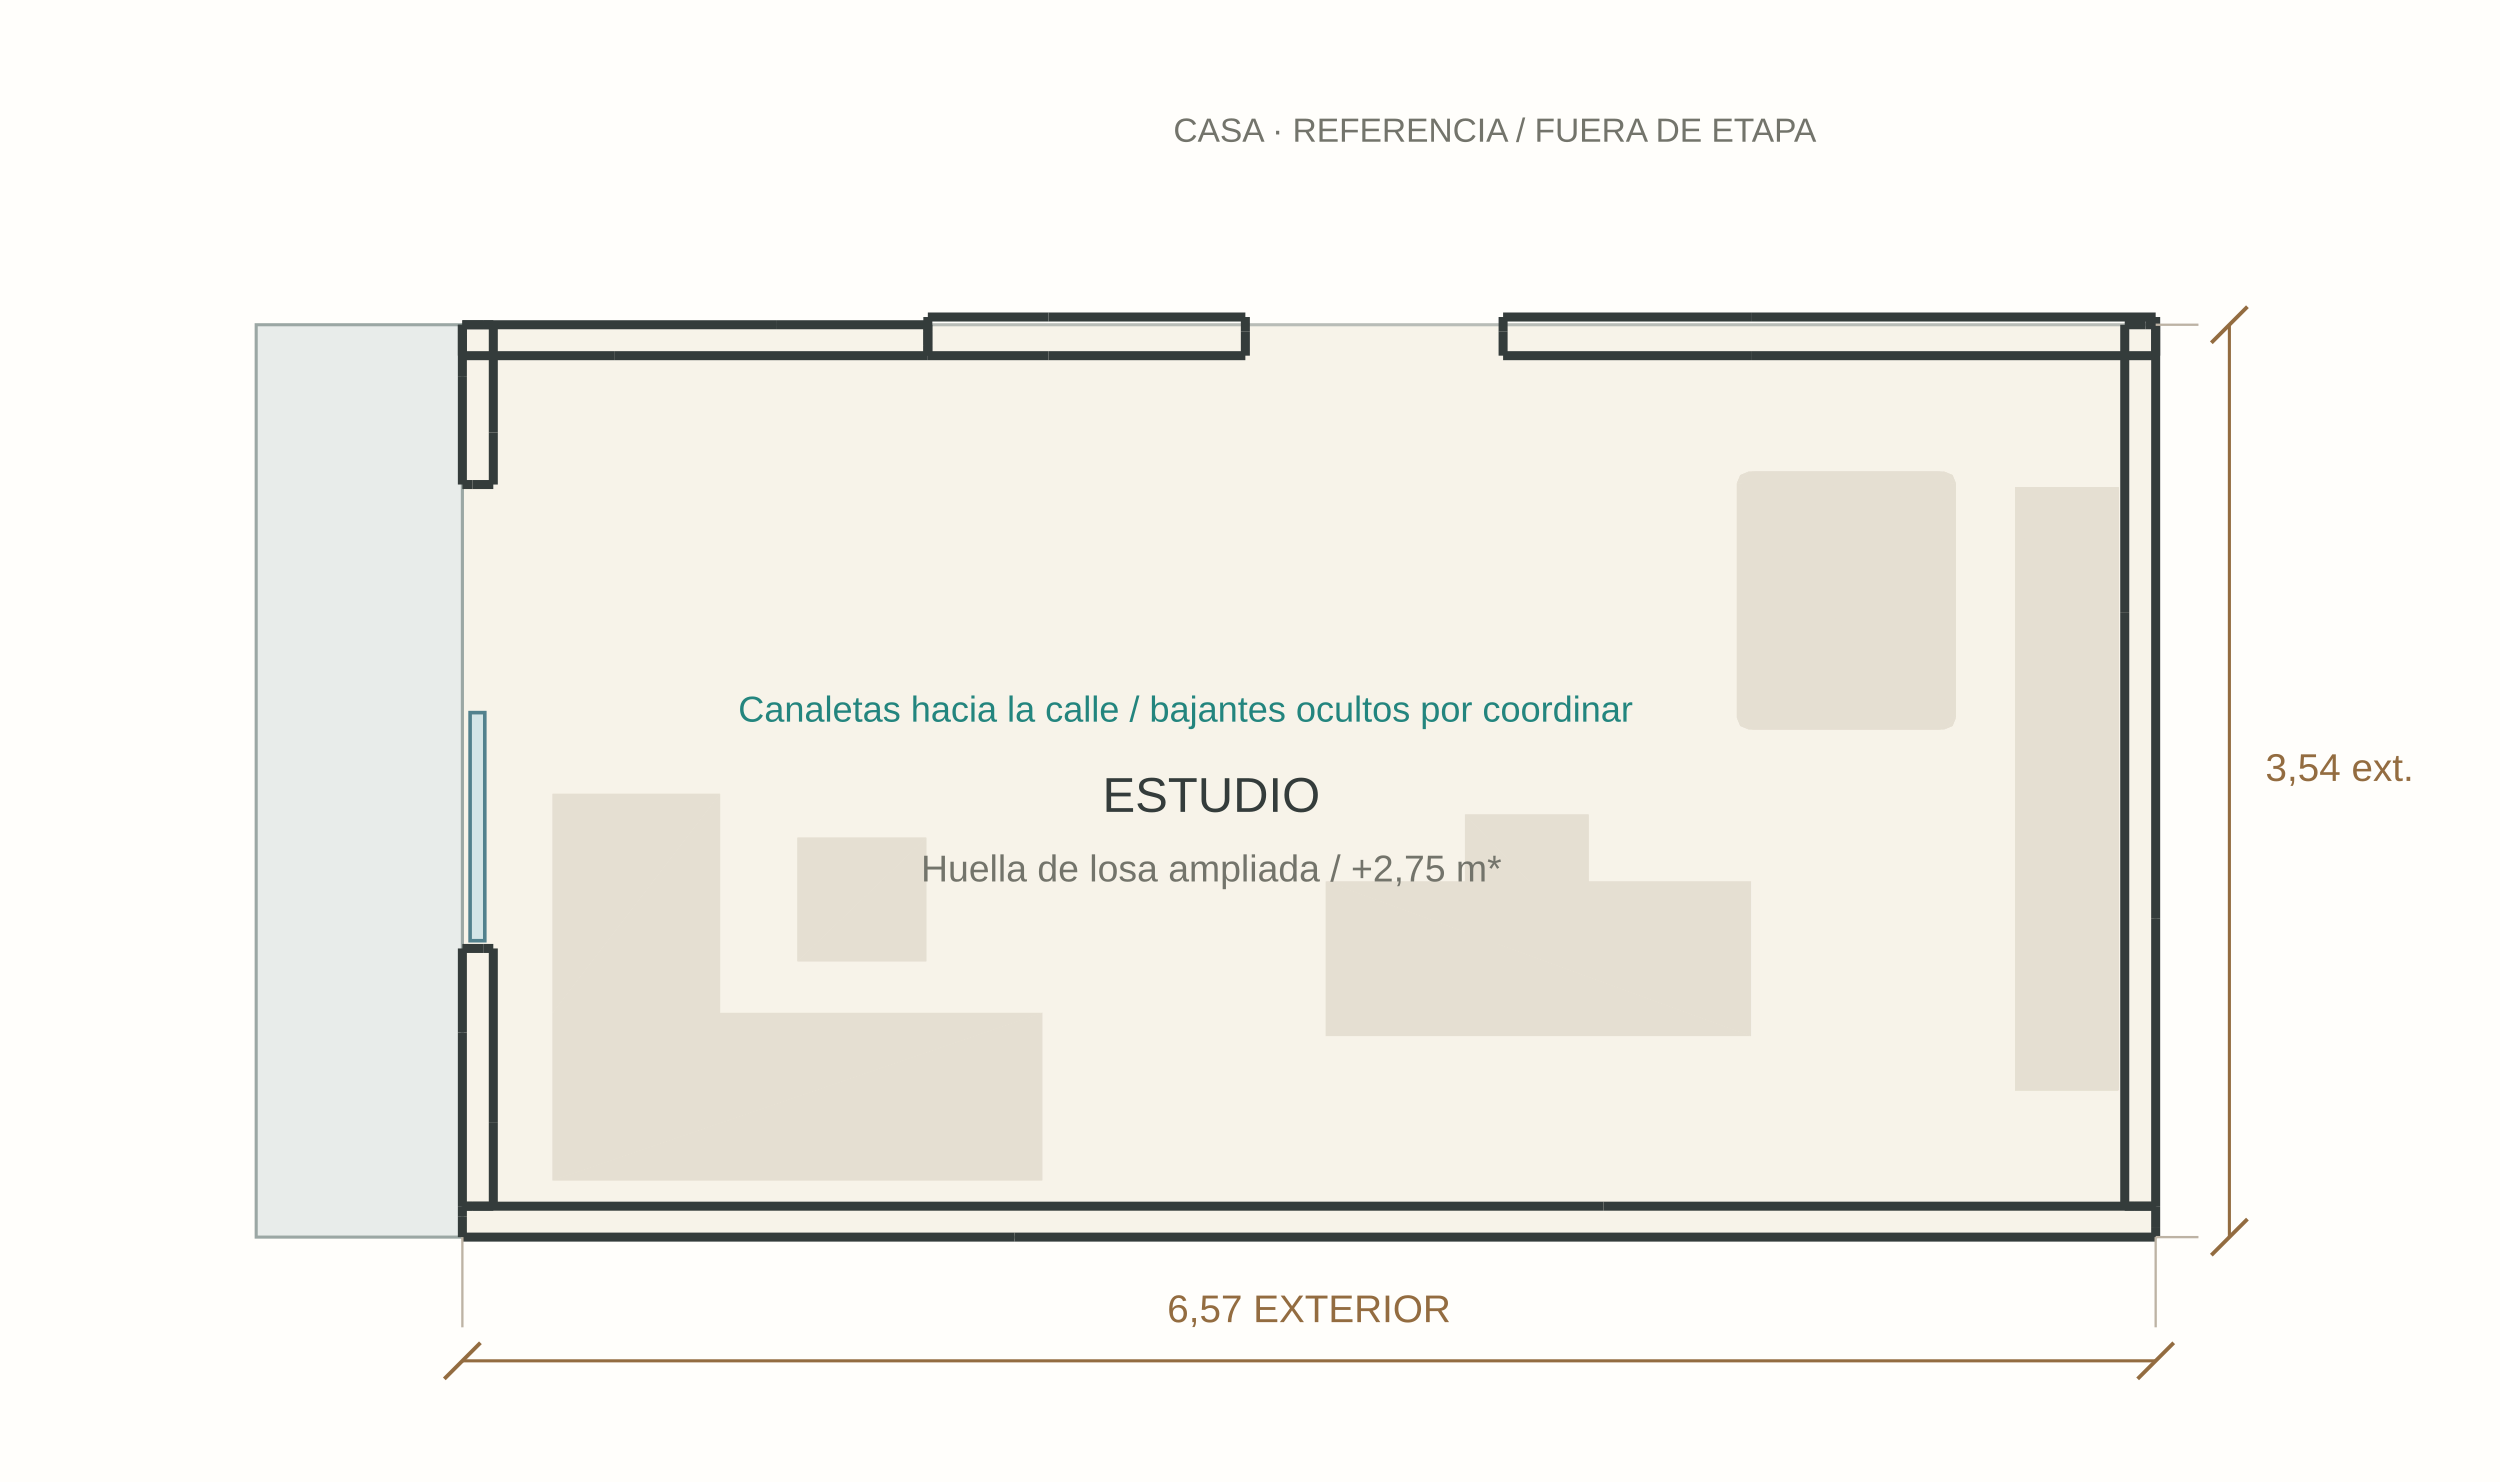
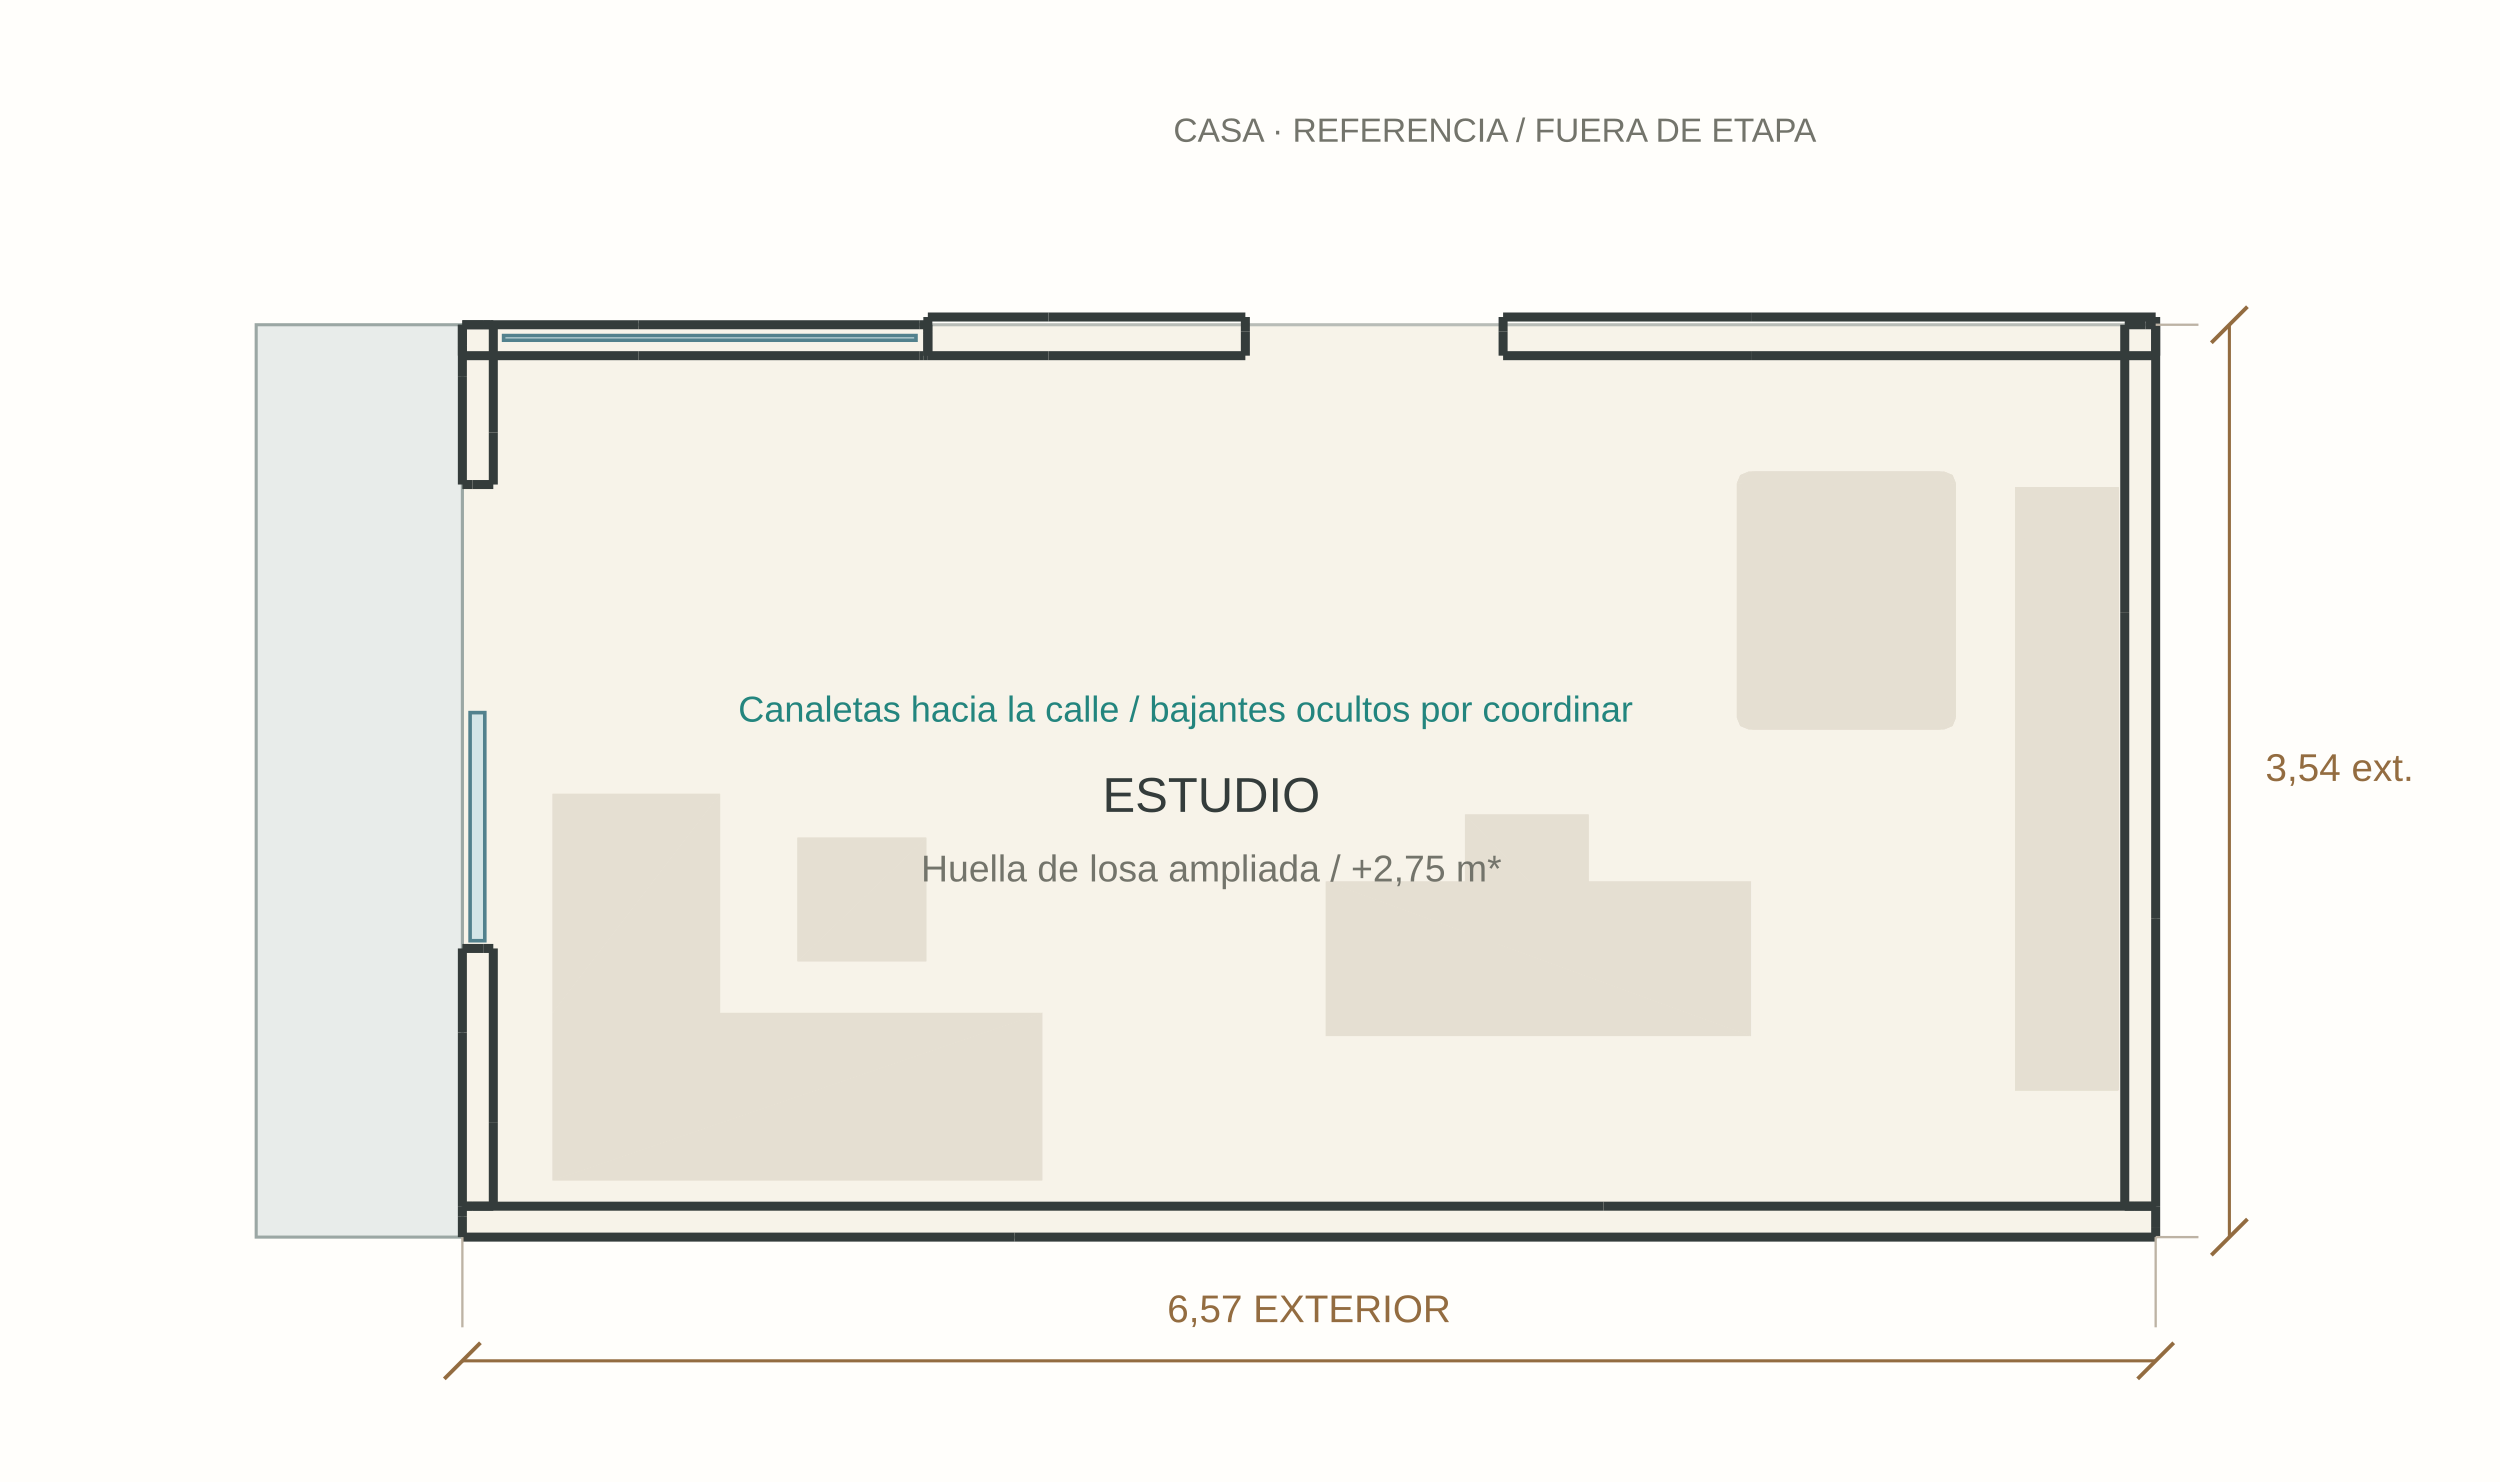
<svg xmlns="http://www.w3.org/2000/svg" viewBox="0 0 776.0 460.0" role="img" aria-label="Pluvial oculto · Coordinar con caída hacia la calle">
  <rect width="100%" height="100%" fill="#fffefb" />
  <polygon points="143.52,384.0 669.12,384.0 669.12,100.8 143.52,100.8" fill="#f7f3e9" stroke="#b8bcb7" stroke-width="0.96" />
  <polygon points="79.52,384.0 143.52,384.0 143.52,100.8 79.52,100.8" fill="#e8ecea" stroke="#9ba7a4" stroke-width="0.96" />
  <polyline points="288.0,110.4 288.0,102.96" fill="none" stroke="#343c3b" stroke-width="2.8" />
  <polyline points="288.0,102.96 288.0,98.4" fill="none" stroke="#343c3b" stroke-width="2.8" />
  <polyline points="386.56,110.4 325.453,110.4" fill="none" stroke="#343c3b" stroke-width="2.8" />
  <polyline points="325.453,110.4 288.0,110.4" fill="none" stroke="#343c3b" stroke-width="2.8" />
  <polyline points="386.56,98.4 325.453,98.4" fill="none" stroke="#343c3b" stroke-width="2.8" />
  <polyline points="325.453,98.4 288.0,98.4" fill="none" stroke="#343c3b" stroke-width="2.8" />
  <polyline points="386.56,110.4 386.56,102.96" fill="none" stroke="#343c3b" stroke-width="2.8" />
  <polyline points="386.56,102.96 386.56,98.4" fill="none" stroke="#343c3b" stroke-width="2.8" />
  <polyline points="669.12,110.4 543.533,110.4" fill="none" stroke="#343c3b" stroke-width="2.8" />
  <polyline points="543.533,110.4 466.56,110.4" fill="none" stroke="#343c3b" stroke-width="2.8" />
  <polyline points="669.12,110.4 669.12,102.96" fill="none" stroke="#343c3b" stroke-width="2.8" />
  <polyline points="669.12,102.96 669.12,98.4" fill="none" stroke="#343c3b" stroke-width="2.8" />
  <polyline points="466.56,110.4 466.56,102.96" fill="none" stroke="#343c3b" stroke-width="2.8" />
  <polyline points="466.56,102.96 466.56,98.4" fill="none" stroke="#343c3b" stroke-width="2.8" />
  <polyline points="669.12,98.4 543.533,98.4" fill="none" stroke="#343c3b" stroke-width="2.8" />
  <polyline points="543.533,98.4 466.56,98.4" fill="none" stroke="#343c3b" stroke-width="2.8" />
  <polyline points="669.12,384.0 314.911,384.0" fill="none" stroke="#343c3b" stroke-width="2.8" />
  <polyline points="314.911,384.0 143.52,384.0" fill="none" stroke="#343c3b" stroke-width="2.8" />
  <polyline points="669.12,374.4 669.12,380.87" fill="none" stroke="#343c3b" stroke-width="2.8" />
  <polyline points="669.12,380.87 669.12,384.0" fill="none" stroke="#343c3b" stroke-width="2.8" />
  <polyline points="143.52,374.4 497.729,374.4" fill="none" stroke="#343c3b" stroke-width="2.8" />
  <polyline points="497.729,374.4 669.12,374.4" fill="none" stroke="#343c3b" stroke-width="2.8" />
  <polyline points="143.52,384.0 143.52,377.53" fill="none" stroke="#343c3b" stroke-width="2.8" />
  <polyline points="143.52,377.53 143.52,374.4" fill="none" stroke="#343c3b" stroke-width="2.8" />
  <polyline points="669.12,374.4 662.65,374.4" fill="none" stroke="#343c3b" stroke-width="2.8" />
  <polyline points="662.65,374.4 659.52,374.4" fill="none" stroke="#343c3b" stroke-width="2.8" />
  <polyline points="669.12,100.8 669.12,285.183" fill="none" stroke="#343c3b" stroke-width="2.8" />
  <polyline points="669.12,285.183 669.12,374.4" fill="none" stroke="#343c3b" stroke-width="2.8" />
  <polyline points="659.52,100.8 665.99,100.8" fill="none" stroke="#343c3b" stroke-width="2.8" />
  <polyline points="665.99,100.8 669.12,100.8" fill="none" stroke="#343c3b" stroke-width="2.8" />
  <polyline points="659.52,374.4 659.52,190.017" fill="none" stroke="#343c3b" stroke-width="2.8" />
  <polyline points="659.52,190.017 659.52,100.8" fill="none" stroke="#343c3b" stroke-width="2.8" />
  <polyline points="153.12,374.4 146.65,374.4" fill="none" stroke="#343c3b" stroke-width="2.8" />
  <polyline points="146.65,374.4 143.52,374.4" fill="none" stroke="#343c3b" stroke-width="2.8" />
  <polyline points="153.12,294.4 153.12,348.313" fill="none" stroke="#343c3b" stroke-width="2.8" />
  <polyline points="153.12,348.313 153.12,374.4" fill="none" stroke="#343c3b" stroke-width="2.8" />
  <polyline points="143.52,294.4 149.99,294.4" fill="none" stroke="#343c3b" stroke-width="2.8" />
  <polyline points="149.99,294.4 153.12,294.4" fill="none" stroke="#343c3b" stroke-width="2.8" />
  <polyline points="143.52,374.4 143.52,320.487" fill="none" stroke="#343c3b" stroke-width="2.8" />
  <polyline points="143.52,320.487 143.52,294.4" fill="none" stroke="#343c3b" stroke-width="2.8" />
  <polyline points="153.12,150.4 146.65,150.4" fill="none" stroke="#343c3b" stroke-width="2.8" />
  <polyline points="146.65,150.4 143.52,150.4" fill="none" stroke="#343c3b" stroke-width="2.8" />
  <polyline points="153.12,100.8 153.12,134.226" fill="none" stroke="#343c3b" stroke-width="2.8" />
  <polyline points="153.12,134.226 153.12,150.4" fill="none" stroke="#343c3b" stroke-width="2.8" />
  <polyline points="143.52,100.8 149.99,100.8" fill="none" stroke="#343c3b" stroke-width="2.8" />
  <polyline points="149.99,100.8 153.12,100.8" fill="none" stroke="#343c3b" stroke-width="2.8" />
  <polyline points="143.52,150.4 143.52,116.974" fill="none" stroke="#343c3b" stroke-width="2.8" />
  <polyline points="143.52,116.974 143.52,100.8" fill="none" stroke="#343c3b" stroke-width="2.8" />
-   <polyline points="288.0,110.4 190.633,110.4" fill="none" stroke="#343c3b" stroke-width="2.8" />
-   <polyline points="190.633,110.4 143.52,110.4" fill="none" stroke="#343c3b" stroke-width="2.8" />
-   <polyline points="288.0,100.8 288.0,107.27" fill="none" stroke="#343c3b" stroke-width="2.8" />
-   <polyline points="288.0,107.27 288.0,110.4" fill="none" stroke="#343c3b" stroke-width="2.8" />
-   <polyline points="143.52,100.8 240.887,100.8" fill="none" stroke="#343c3b" stroke-width="2.8" />
-   <polyline points="240.887,100.8 288.0,100.8" fill="none" stroke="#343c3b" stroke-width="2.8" />
-   <polyline points="143.52,110.4 143.52,103.93" fill="none" stroke="#343c3b" stroke-width="2.8" />
-   <polyline points="143.52,103.93 143.52,100.8" fill="none" stroke="#343c3b" stroke-width="2.8" />
+   <polyline points="288.0,110.4 288.0,103.93" fill="none" stroke="#343c3b" stroke-width="2.8" />
+   <polyline points="288.0,103.93 288.0,100.8" fill="none" stroke="#343c3b" stroke-width="2.8" />
+   <polyline points="152.247,110.4 143.52,110.4" fill="none" stroke="#343c3b" stroke-width="2.8" />
+   <polyline points="285.491,110.4 198.218,110.4" fill="none" stroke="#343c3b" stroke-width="2.8" />
+   <polyline points="198.218,110.4 152.247,110.4" fill="none" stroke="#343c3b" stroke-width="2.8" />
+   <polyline points="288.0,110.4 286.585,110.4" fill="none" stroke="#343c3b" stroke-width="2.8" />
+   <polyline points="286.585,110.4 285.491,110.4" fill="none" stroke="#343c3b" stroke-width="2.8" />
+   <polyline points="143.52,110.4 143.52,107.27" fill="none" stroke="#343c3b" stroke-width="2.8" />
+   <polyline points="143.52,107.27 143.52,100.8" fill="none" stroke="#343c3b" stroke-width="2.8" />
+   <polyline points="152.247,100.8 198.218,100.8" fill="none" stroke="#343c3b" stroke-width="2.8" />
+   <polyline points="152.247,100.8 143.52,100.8" fill="none" stroke="#343c3b" stroke-width="2.8" />
+   <polyline points="285.491,100.8 198.218,100.8" fill="none" stroke="#343c3b" stroke-width="2.8" />
+   <polyline points="288.0,100.8 285.491,100.8" fill="none" stroke="#343c3b" stroke-width="2.8" />
  <polygon points="171.52,366.4 323.52,314.4 323.52,366.4" fill="#e5dfd2" stroke="none" stroke-width="0.64" data-plan-furniture="true" />
  <polygon points="171.52,366.4 171.52,314.4 323.52,314.4" fill="#e5dfd2" stroke="none" stroke-width="0.64" data-plan-furniture="true" />
  <polygon points="171.52,366.4 323.52,366.4 323.52,314.4" fill="#e5dfd2" stroke="none" stroke-width="0.64" data-plan-furniture="true" />
  <polygon points="171.52,366.4 323.52,314.4 171.52,314.4" fill="#e5dfd2" stroke="none" stroke-width="0.64" data-plan-furniture="true" />
  <polygon points="171.52,314.4 223.52,246.4 223.52,314.4" fill="#e5dfd2" stroke="none" stroke-width="0.64" data-plan-furniture="true" />
  <polygon points="171.52,314.4 171.52,246.4 223.52,246.4" fill="#e5dfd2" stroke="none" stroke-width="0.64" data-plan-furniture="true" />
  <polygon points="171.52,314.4 223.52,314.4 223.52,246.4" fill="#e5dfd2" stroke="none" stroke-width="0.64" data-plan-furniture="true" />
  <polygon points="171.52,314.4 223.52,246.4 171.52,246.4" fill="#e5dfd2" stroke="none" stroke-width="0.64" data-plan-furniture="true" />
  <polygon points="411.52,273.6 543.52,321.6 411.52,321.6" fill="#e5dfd2" stroke="none" stroke-width="0.64" data-plan-furniture="true" />
  <polygon points="411.52,273.6 543.52,273.6 543.52,321.6" fill="#e5dfd2" stroke="none" stroke-width="0.64" data-plan-furniture="true" />
  <polygon points="411.52,273.6 411.52,321.6 543.52,321.6" fill="#e5dfd2" stroke="none" stroke-width="0.64" data-plan-furniture="true" />
  <polygon points="411.52,273.6 543.52,321.6 543.52,273.6" fill="#e5dfd2" stroke="none" stroke-width="0.64" data-plan-furniture="true" />
  <polygon points="542.728,146.392 539.12,150.0 540.176,147.456" fill="#e5dfd2" stroke="none" stroke-width="0.64" data-plan-furniture="true" />
  <polygon points="542.728,146.392 603.528,146.392 539.12,150.0" fill="#e5dfd2" stroke="none" stroke-width="0.64" data-plan-furniture="true" />
  <polygon points="606.072,147.448 607.128,150.0 603.528,146.392" fill="#e5dfd2" stroke="none" stroke-width="0.64" data-plan-furniture="true" />
  <polygon points="603.528,146.392 607.128,150.0 539.12,150.0" fill="#e5dfd2" stroke="none" stroke-width="0.64" data-plan-furniture="true" />
  <polygon points="539.12,222.8 542.728,226.408 540.176,225.352" fill="#e5dfd2" stroke="none" stroke-width="0.64" data-plan-furniture="true" />
  <polygon points="539.12,150.0 607.128,222.8 539.12,222.8" fill="#e5dfd2" stroke="none" stroke-width="0.64" data-plan-furniture="true" />
  <polygon points="607.128,150.0 607.128,222.8 539.12,150.0" fill="#e5dfd2" stroke="none" stroke-width="0.64" data-plan-furniture="true" />
  <polygon points="539.12,222.8 603.528,226.408 542.728,226.408" fill="#e5dfd2" stroke="none" stroke-width="0.64" data-plan-furniture="true" />
  <polygon points="607.128,222.8 603.528,226.408 539.12,222.8" fill="#e5dfd2" stroke="none" stroke-width="0.64" data-plan-furniture="true" />
  <polygon points="607.128,222.8 606.072,225.344 603.528,226.408" fill="#e5dfd2" stroke="none" stroke-width="0.64" data-plan-furniture="true" />
  <polygon points="539.12,150.0 542.728,146.392 540.176,147.456" fill="#e5dfd2" stroke="none" stroke-width="0.64" data-plan-furniture="true" />
  <polygon points="603.528,146.392 542.728,146.392 539.12,150.0" fill="#e5dfd2" stroke="none" stroke-width="0.64" data-plan-furniture="true" />
  <polygon points="607.128,150.0 606.072,147.448 603.528,146.392" fill="#e5dfd2" stroke="none" stroke-width="0.64" data-plan-furniture="true" />
  <polygon points="607.128,150.0 603.528,146.392 539.12,150.0" fill="#e5dfd2" stroke="none" stroke-width="0.64" data-plan-furniture="true" />
  <polygon points="542.728,226.408 539.12,222.8 540.176,225.352" fill="#e5dfd2" stroke="none" stroke-width="0.64" data-plan-furniture="true" />
  <polygon points="607.128,222.8 539.12,150.0 539.12,222.8" fill="#e5dfd2" stroke="none" stroke-width="0.64" data-plan-furniture="true" />
  <polygon points="607.128,222.8 607.128,150.0 539.12,150.0" fill="#e5dfd2" stroke="none" stroke-width="0.64" data-plan-furniture="true" />
  <polygon points="603.528,226.408 539.12,222.8 542.728,226.408" fill="#e5dfd2" stroke="none" stroke-width="0.64" data-plan-furniture="true" />
  <polygon points="603.528,226.408 607.128,222.8 539.12,222.8" fill="#e5dfd2" stroke="none" stroke-width="0.64" data-plan-furniture="true" />
  <polygon points="606.072,225.344 607.128,222.8 603.528,226.408" fill="#e5dfd2" stroke="none" stroke-width="0.64" data-plan-furniture="true" />
  <polygon points="542.184,156.264 544.72,155.2 541.128,158.8" fill="#e5dfd2" stroke="none" stroke-width="0.64" data-plan-furniture="true" />
  <polygon points="587.264,156.248 588.328,158.8 584.728,155.2" fill="#e5dfd2" stroke="none" stroke-width="0.64" data-plan-furniture="true" />
  <polygon points="584.728,155.2 588.328,158.8 544.72,155.2" fill="#e5dfd2" stroke="none" stroke-width="0.64" data-plan-furniture="true" />
  <polygon points="544.72,155.2 588.328,158.8 541.128,158.8" fill="#e5dfd2" stroke="none" stroke-width="0.64" data-plan-furniture="true" />
  <polygon points="541.128,214.0 544.72,217.6 542.184,216.536" fill="#e5dfd2" stroke="none" stroke-width="0.64" data-plan-furniture="true" />
  <polygon points="541.128,158.8 588.328,214.0 541.128,214.0" fill="#e5dfd2" stroke="none" stroke-width="0.64" data-plan-furniture="true" />
  <polygon points="588.328,158.8 588.328,214.0 541.128,158.8" fill="#e5dfd2" stroke="none" stroke-width="0.64" data-plan-furniture="true" />
  <polygon points="541.128,214.0 584.728,217.6 544.72,217.6" fill="#e5dfd2" stroke="none" stroke-width="0.64" data-plan-furniture="true" />
  <polygon points="588.328,214.0 584.728,217.6 541.128,214.0" fill="#e5dfd2" stroke="none" stroke-width="0.64" data-plan-furniture="true" />
  <polygon points="588.328,214.0 587.272,216.544 584.728,217.6" fill="#e5dfd2" stroke="none" stroke-width="0.64" data-plan-furniture="true" />
  <polygon points="544.72,155.2 542.184,156.264 541.128,158.8" fill="#e5dfd2" stroke="none" stroke-width="0.64" data-plan-furniture="true" />
  <polygon points="588.328,158.8 587.264,156.248 584.728,155.2" fill="#e5dfd2" stroke="none" stroke-width="0.64" data-plan-furniture="true" />
  <polygon points="588.328,158.8 584.728,155.2 544.72,155.2" fill="#e5dfd2" stroke="none" stroke-width="0.64" data-plan-furniture="true" />
  <polygon points="588.328,158.8 544.72,155.2 541.128,158.8" fill="#e5dfd2" stroke="none" stroke-width="0.64" data-plan-furniture="true" />
  <polygon points="544.72,217.6 541.128,214.0 542.184,216.536" fill="#e5dfd2" stroke="none" stroke-width="0.64" data-plan-furniture="true" />
  <polygon points="588.328,214.0 541.128,158.8 541.128,214.0" fill="#e5dfd2" stroke="none" stroke-width="0.64" data-plan-furniture="true" />
  <polygon points="588.328,214.0 588.328,158.8 541.128,158.8" fill="#e5dfd2" stroke="none" stroke-width="0.64" data-plan-furniture="true" />
  <polygon points="584.728,217.6 541.128,214.0 544.72,217.6" fill="#e5dfd2" stroke="none" stroke-width="0.64" data-plan-furniture="true" />
  <polygon points="584.728,217.6 588.328,214.0 541.128,214.0" fill="#e5dfd2" stroke="none" stroke-width="0.64" data-plan-furniture="true" />
  <polygon points="587.272,216.544 588.328,214.0 584.728,217.6" fill="#e5dfd2" stroke="none" stroke-width="0.64" data-plan-furniture="true" />
  <polygon points="588.184,155.456 590.72,154.408 587.128,158.0" fill="#e5dfd2" stroke="none" stroke-width="0.64" data-plan-furniture="true" />
  <polygon points="590.72,154.408 601.92,154.4 587.128,158.0" fill="#e5dfd2" stroke="none" stroke-width="0.64" data-plan-furniture="true" />
  <polygon points="604.472,155.448 605.528,158.0 601.92,154.4" fill="#e5dfd2" stroke="none" stroke-width="0.64" data-plan-furniture="true" />
  <polygon points="601.92,154.4 605.528,158.0 587.128,158.0" fill="#e5dfd2" stroke="none" stroke-width="0.64" data-plan-furniture="true" />
  <polygon points="605.528,158.0 587.128,214.8 587.128,158.0" fill="#e5dfd2" stroke="none" stroke-width="0.64" data-plan-furniture="true" />
  <polygon points="587.128,214.8 590.72,218.4 588.184,217.344" fill="#e5dfd2" stroke="none" stroke-width="0.64" data-plan-furniture="true" />
  <polygon points="590.72,218.4 605.528,214.8 601.92,218.392" fill="#e5dfd2" stroke="none" stroke-width="0.64" data-plan-furniture="true" />
  <polygon points="605.528,158.0 605.528,214.8 587.128,214.8" fill="#e5dfd2" stroke="none" stroke-width="0.64" data-plan-furniture="true" />
  <polygon points="587.128,214.8 605.528,214.8 590.72,218.4" fill="#e5dfd2" stroke="none" stroke-width="0.64" data-plan-furniture="true" />
  <polygon points="605.528,214.8 604.472,217.352 601.92,218.392" fill="#e5dfd2" stroke="none" stroke-width="0.64" data-plan-furniture="true" />
  <polygon points="590.72,154.408 588.184,155.456 587.128,158.0" fill="#e5dfd2" stroke="none" stroke-width="0.64" data-plan-furniture="true" />
  <polygon points="601.92,154.4 590.72,154.408 587.128,158.0" fill="#e5dfd2" stroke="none" stroke-width="0.64" data-plan-furniture="true" />
  <polygon points="605.528,158.0 604.472,155.448 601.92,154.4" fill="#e5dfd2" stroke="none" stroke-width="0.64" data-plan-furniture="true" />
  <polygon points="605.528,158.0 601.92,154.4 587.128,158.0" fill="#e5dfd2" stroke="none" stroke-width="0.64" data-plan-furniture="true" />
  <polygon points="587.128,214.8 605.528,158.0 587.128,158.0" fill="#e5dfd2" stroke="none" stroke-width="0.64" data-plan-furniture="true" />
  <polygon points="590.72,218.4 587.128,214.8 588.184,217.344" fill="#e5dfd2" stroke="none" stroke-width="0.64" data-plan-furniture="true" />
  <polygon points="605.528,214.8 590.72,218.4 601.92,218.392" fill="#e5dfd2" stroke="none" stroke-width="0.64" data-plan-furniture="true" />
  <polygon points="605.528,214.8 605.528,158.0 587.128,214.8" fill="#e5dfd2" stroke="none" stroke-width="0.64" data-plan-furniture="true" />
  <polygon points="605.528,214.8 587.128,214.8 590.72,218.4" fill="#e5dfd2" stroke="none" stroke-width="0.64" data-plan-furniture="true" />
  <polygon points="604.472,217.352 605.528,214.8 601.92,218.392" fill="#e5dfd2" stroke="none" stroke-width="0.64" data-plan-furniture="true" />
  <polygon points="543.928,146.4 540.728,149.6 541.664,147.336" fill="#e5dfd2" stroke="none" stroke-width="0.64" data-plan-furniture="true" />
  <polygon points="543.928,146.4 540.72,152.808 540.728,149.6" fill="#e5dfd2" stroke="none" stroke-width="0.64" data-plan-furniture="true" />
  <polygon points="540.72,152.808 543.928,156.0 541.664,155.064" fill="#e5dfd2" stroke="none" stroke-width="0.64" data-plan-furniture="true" />
  <polygon points="543.928,146.4 543.928,156.0 540.72,152.808" fill="#e5dfd2" stroke="none" stroke-width="0.64" data-plan-furniture="true" />
  <polygon points="604.592,147.336 605.52,149.6 602.32,146.4" fill="#e5dfd2" stroke="none" stroke-width="0.64" data-plan-furniture="true" />
  <polygon points="602.32,146.4 602.328,156.0 543.928,146.4" fill="#e5dfd2" stroke="none" stroke-width="0.64" data-plan-furniture="true" />
  <polygon points="543.928,146.4 602.328,156.0 543.928,156.0" fill="#e5dfd2" stroke="none" stroke-width="0.64" data-plan-furniture="true" />
  <polygon points="605.52,149.6 605.536,152.8 602.32,146.4" fill="#e5dfd2" stroke="none" stroke-width="0.64" data-plan-furniture="true" />
  <polygon points="602.32,146.4 605.536,152.8 602.328,156.0" fill="#e5dfd2" stroke="none" stroke-width="0.64" data-plan-furniture="true" />
  <polygon points="605.536,152.8 604.592,155.064 602.328,156.0" fill="#e5dfd2" stroke="none" stroke-width="0.64" data-plan-furniture="true" />
  <polygon points="540.728,149.6 543.928,146.4 541.664,147.336" fill="#e5dfd2" stroke="none" stroke-width="0.64" data-plan-furniture="true" />
  <polygon points="540.72,152.808 543.928,146.4 540.728,149.6" fill="#e5dfd2" stroke="none" stroke-width="0.64" data-plan-furniture="true" />
  <polygon points="543.928,156.0 540.72,152.808 541.664,155.064" fill="#e5dfd2" stroke="none" stroke-width="0.64" data-plan-furniture="true" />
  <polygon points="543.928,156.0 543.928,146.4 540.72,152.808" fill="#e5dfd2" stroke="none" stroke-width="0.64" data-plan-furniture="true" />
  <polygon points="605.52,149.6 604.592,147.336 602.32,146.4" fill="#e5dfd2" stroke="none" stroke-width="0.64" data-plan-furniture="true" />
  <polygon points="602.328,156.0 602.32,146.4 543.928,146.4" fill="#e5dfd2" stroke="none" stroke-width="0.64" data-plan-furniture="true" />
  <polygon points="602.328,156.0 543.928,146.4 543.928,156.0" fill="#e5dfd2" stroke="none" stroke-width="0.64" data-plan-furniture="true" />
  <polygon points="605.536,152.8 605.52,149.6 602.32,146.4" fill="#e5dfd2" stroke="none" stroke-width="0.64" data-plan-furniture="true" />
  <polygon points="605.536,152.8 602.32,146.4 602.328,156.0" fill="#e5dfd2" stroke="none" stroke-width="0.64" data-plan-furniture="true" />
  <polygon points="604.592,155.064 605.536,152.8 602.328,156.0" fill="#e5dfd2" stroke="none" stroke-width="0.64" data-plan-furniture="true" />
  <polygon points="543.928,216.8 540.72,220.0 541.664,217.736" fill="#e5dfd2" stroke="none" stroke-width="0.64" data-plan-furniture="true" />
  <polygon points="540.728,223.2 543.928,226.4 541.664,225.464" fill="#e5dfd2" stroke="none" stroke-width="0.64" data-plan-furniture="true" />
  <polygon points="540.72,220.0 543.928,226.4 540.728,223.2" fill="#e5dfd2" stroke="none" stroke-width="0.64" data-plan-furniture="true" />
  <polygon points="543.928,216.8 543.928,226.4 540.72,220.0" fill="#e5dfd2" stroke="none" stroke-width="0.64" data-plan-furniture="true" />
  <polygon points="604.592,217.736 605.528,219.992 602.328,216.8" fill="#e5dfd2" stroke="none" stroke-width="0.64" data-plan-furniture="true" />
  <polygon points="602.328,216.8 602.32,226.4 543.928,216.8" fill="#e5dfd2" stroke="none" stroke-width="0.64" data-plan-furniture="true" />
  <polygon points="543.928,216.8 602.32,226.4 543.928,226.4" fill="#e5dfd2" stroke="none" stroke-width="0.64" data-plan-furniture="true" />
  <polygon points="605.528,219.992 602.32,226.4 602.328,216.8" fill="#e5dfd2" stroke="none" stroke-width="0.64" data-plan-furniture="true" />
  <polygon points="605.528,219.992 605.52,223.2 602.32,226.4" fill="#e5dfd2" stroke="none" stroke-width="0.64" data-plan-furniture="true" />
  <polygon points="605.52,223.2 604.592,225.464 602.32,226.4" fill="#e5dfd2" stroke="none" stroke-width="0.64" data-plan-furniture="true" />
  <polygon points="540.72,220.0 543.928,216.8 541.664,217.736" fill="#e5dfd2" stroke="none" stroke-width="0.64" data-plan-furniture="true" />
  <polygon points="543.928,226.4 540.728,223.2 541.664,225.464" fill="#e5dfd2" stroke="none" stroke-width="0.64" data-plan-furniture="true" />
  <polygon points="543.928,226.4 540.72,220.0 540.728,223.2" fill="#e5dfd2" stroke="none" stroke-width="0.64" data-plan-furniture="true" />
  <polygon points="543.928,226.4 543.928,216.8 540.72,220.0" fill="#e5dfd2" stroke="none" stroke-width="0.64" data-plan-furniture="true" />
  <polygon points="605.528,219.992 604.592,217.736 602.328,216.8" fill="#e5dfd2" stroke="none" stroke-width="0.64" data-plan-furniture="true" />
  <polygon points="602.32,226.4 602.328,216.8 543.928,216.8" fill="#e5dfd2" stroke="none" stroke-width="0.64" data-plan-furniture="true" />
  <polygon points="602.32,226.4 543.928,216.8 543.928,226.4" fill="#e5dfd2" stroke="none" stroke-width="0.64" data-plan-furniture="true" />
  <polygon points="602.32,226.4 605.528,219.992 602.328,216.8" fill="#e5dfd2" stroke="none" stroke-width="0.64" data-plan-furniture="true" />
  <polygon points="605.52,223.2 605.528,219.992 602.32,226.4" fill="#e5dfd2" stroke="none" stroke-width="0.64" data-plan-furniture="true" />
  <polygon points="604.592,225.464 605.52,223.2 602.32,226.4" fill="#e5dfd2" stroke="none" stroke-width="0.64" data-plan-furniture="true" />
  <polygon points="247.52,298.4 287.52,260.0 287.52,298.4" fill="#e5dfd2" stroke="none" stroke-width="0.64" data-plan-furniture="true" />
  <polygon points="247.52,298.4 247.52,260.0 287.52,260.0" fill="#e5dfd2" stroke="none" stroke-width="0.64" data-plan-furniture="true" />
  <polygon points="247.52,298.4 287.52,298.4 287.52,260.0" fill="#e5dfd2" stroke="none" stroke-width="0.64" data-plan-furniture="true" />
  <polygon points="247.52,298.4 287.52,260.0 247.52,260.0" fill="#e5dfd2" stroke="none" stroke-width="0.64" data-plan-furniture="true" />
  <polygon points="454.72,252.8 493.12,292.8 454.72,292.8" fill="#e5dfd2" stroke="none" stroke-width="0.64" data-plan-furniture="true" />
  <polygon points="454.72,252.8 493.12,252.8 493.12,292.8" fill="#e5dfd2" stroke="none" stroke-width="0.64" data-plan-furniture="true" />
  <polygon points="454.72,252.8 454.72,292.8 493.12,292.8" fill="#e5dfd2" stroke="none" stroke-width="0.64" data-plan-furniture="true" />
  <polygon points="454.72,252.8 493.12,292.8 493.12,252.8" fill="#e5dfd2" stroke="none" stroke-width="0.64" data-plan-furniture="true" />
  <polygon points="657.52,338.4 625.52,151.2 657.52,151.2" fill="#e5dfd2" stroke="none" stroke-width="0.64" data-plan-furniture="true" />
  <polygon points="657.52,338.4 625.52,338.4 625.52,151.2" fill="#e5dfd2" stroke="none" stroke-width="0.64" data-plan-furniture="true" />
  <polygon points="657.52,338.4 657.52,151.2 625.52,151.2" fill="#e5dfd2" stroke="none" stroke-width="0.64" data-plan-furniture="true" />
  <polygon points="657.52,338.4 625.52,151.2 625.52,338.4" fill="#e5dfd2" stroke="none" stroke-width="0.64" data-plan-furniture="true" />
  <polygon points="657.52,338.4 625.52,151.2 657.52,151.2" fill="#e5dfd2" stroke="none" stroke-width="0.64" data-plan-furniture="true" />
  <polygon points="657.52,338.4 625.52,338.4 625.52,151.2" fill="#e5dfd2" stroke="none" stroke-width="0.64" data-plan-furniture="true" />
  <polygon points="657.52,338.4 657.52,151.2 625.52,151.2" fill="#e5dfd2" stroke="none" stroke-width="0.64" data-plan-furniture="true" />
  <polygon points="657.52,338.4 625.52,151.2 625.52,338.4" fill="#e5dfd2" stroke="none" stroke-width="0.64" data-plan-furniture="true" />
  <polygon points="657.52,338.4 625.52,151.2 657.52,151.2" fill="#e5dfd2" stroke="none" stroke-width="0.64" data-plan-furniture="true" />
  <polygon points="657.52,338.4 625.52,338.4 625.52,151.2" fill="#e5dfd2" stroke="none" stroke-width="0.64" data-plan-furniture="true" />
  <polygon points="657.52,338.4 657.52,151.2 625.52,151.2" fill="#e5dfd2" stroke="none" stroke-width="0.64" data-plan-furniture="true" />
  <polygon points="657.52,338.4 625.52,151.2 625.52,338.4" fill="#e5dfd2" stroke="none" stroke-width="0.64" data-plan-furniture="true" />
  <polygon points="657.52,338.4 625.52,151.2 657.52,151.2" fill="#e5dfd2" stroke="none" stroke-width="0.64" data-plan-furniture="true" />
  <polygon points="657.52,338.4 625.52,338.4 625.52,151.2" fill="#e5dfd2" stroke="none" stroke-width="0.64" data-plan-furniture="true" />
  <polygon points="657.52,338.4 657.52,151.2 625.52,151.2" fill="#e5dfd2" stroke="none" stroke-width="0.64" data-plan-furniture="true" />
  <polygon points="657.52,338.4 625.52,151.2 625.52,338.4" fill="#e5dfd2" stroke="none" stroke-width="0.64" data-plan-furniture="true" />
  <polygon points="657.52,338.4 625.52,151.2 657.52,151.2" fill="#e5dfd2" stroke="none" stroke-width="0.64" data-plan-furniture="true" />
  <polygon points="657.52,338.4 625.52,338.4 625.52,151.2" fill="#e5dfd2" stroke="none" stroke-width="0.64" data-plan-furniture="true" />
  <polygon points="657.52,338.4 657.52,151.2 625.52,151.2" fill="#e5dfd2" stroke="none" stroke-width="0.64" data-plan-furniture="true" />
  <polygon points="657.52,338.4 625.52,151.2 625.52,338.4" fill="#e5dfd2" stroke="none" stroke-width="0.64" data-plan-furniture="true" />
  <polygon points="657.52,338.4 625.52,151.2 657.52,151.2" fill="#e5dfd2" stroke="none" stroke-width="0.64" data-plan-furniture="true" />
  <polygon points="657.52,338.4 625.52,338.4 625.52,151.2" fill="#e5dfd2" stroke="none" stroke-width="0.64" data-plan-furniture="true" />
  <polygon points="657.52,338.4 657.52,151.2 625.52,151.2" fill="#e5dfd2" stroke="none" stroke-width="0.64" data-plan-furniture="true" />
  <polygon points="657.52,338.4 625.52,151.2 625.52,338.4" fill="#e5dfd2" stroke="none" stroke-width="0.64" data-plan-furniture="true" />
  <polygon points="145.92,292.0 150.48,292.0 150.48,221.2 145.92,221.2" fill="#d4e5e7" stroke="#52818d" stroke-width="1.12" />
+   <polygon points="156.32,105.6 284.32,105.6 284.32,104.16 156.32,104.16" fill="#d4e5e7" stroke="#52818d" stroke-width="1.12" />
  <text x="376.0" y="252.0" font-family="Arial,sans-serif" font-size="15.2" fill="#343c3b" text-anchor="middle">ESTUDIO</text>
  <text x="376.0" y="273.6" font-family="Arial,sans-serif" font-size="11.6" fill="#73746b" text-anchor="middle">Huella de losa ampliada / +2,75 m*</text>
  <polyline points="143.52,384.0 143.52,412.0" fill="none" stroke="#bdb3a4" stroke-width="0.72" data-plan-dimensions="true" />
  <polyline points="669.12,384.0 669.12,412.0" fill="none" stroke="#bdb3a4" stroke-width="0.72" data-plan-dimensions="true" />
  <polyline points="143.52,422.4 669.12,422.4" fill="none" stroke="#936c40" stroke-width="0.96" data-plan-dimensions="true" />
  <polyline points="137.92,428.0 149.12,416.8" fill="none" stroke="#936c40" stroke-width="1.2" data-plan-dimensions="true" />
  <polyline points="663.52,428.0 674.72,416.8" fill="none" stroke="#936c40" stroke-width="1.2" data-plan-dimensions="true" />
  <text x="406.32" y="410.4" font-family="Arial,sans-serif" font-size="12.0" fill="#936c40" text-anchor="middle" data-plan-dimensions="true">6,57 EXTERIOR</text>
  <polyline points="669.12,384.0 682.4,384.0" fill="none" stroke="#bdb3a4" stroke-width="0.72" data-plan-dimensions="true" />
  <polyline points="669.12,100.8 682.4,100.8" fill="none" stroke="#bdb3a4" stroke-width="0.72" data-plan-dimensions="true" />
  <polyline points="692.0,384.0 692.0,100.8" fill="none" stroke="#936c40" stroke-width="0.96" data-plan-dimensions="true" />
  <polyline points="686.4,389.6 697.6,378.4" fill="none" stroke="#936c40" stroke-width="1.2" data-plan-dimensions="true" />
  <polyline points="686.4,106.4 697.6,95.2" fill="none" stroke="#936c40" stroke-width="1.2" data-plan-dimensions="true" />
  <text x="703.2" y="242.4" font-family="Arial,sans-serif" font-size="12.0" fill="#936c40" text-anchor="start" data-plan-dimensions="true">3,54 ext.</text>
  <text x="464.0" y="44.0" font-family="Arial,sans-serif" font-size="10.4" fill="#73746b" text-anchor="middle">CASA · REFERENCIA / FUERA DE ETAPA</text>
  <text x="368.0" y="224.0" font-family="Arial,sans-serif" font-size="11.2" fill="#23857e" text-anchor="middle">Canaletas hacia la calle / bajantes ocultos por coordinar</text>
</svg>
